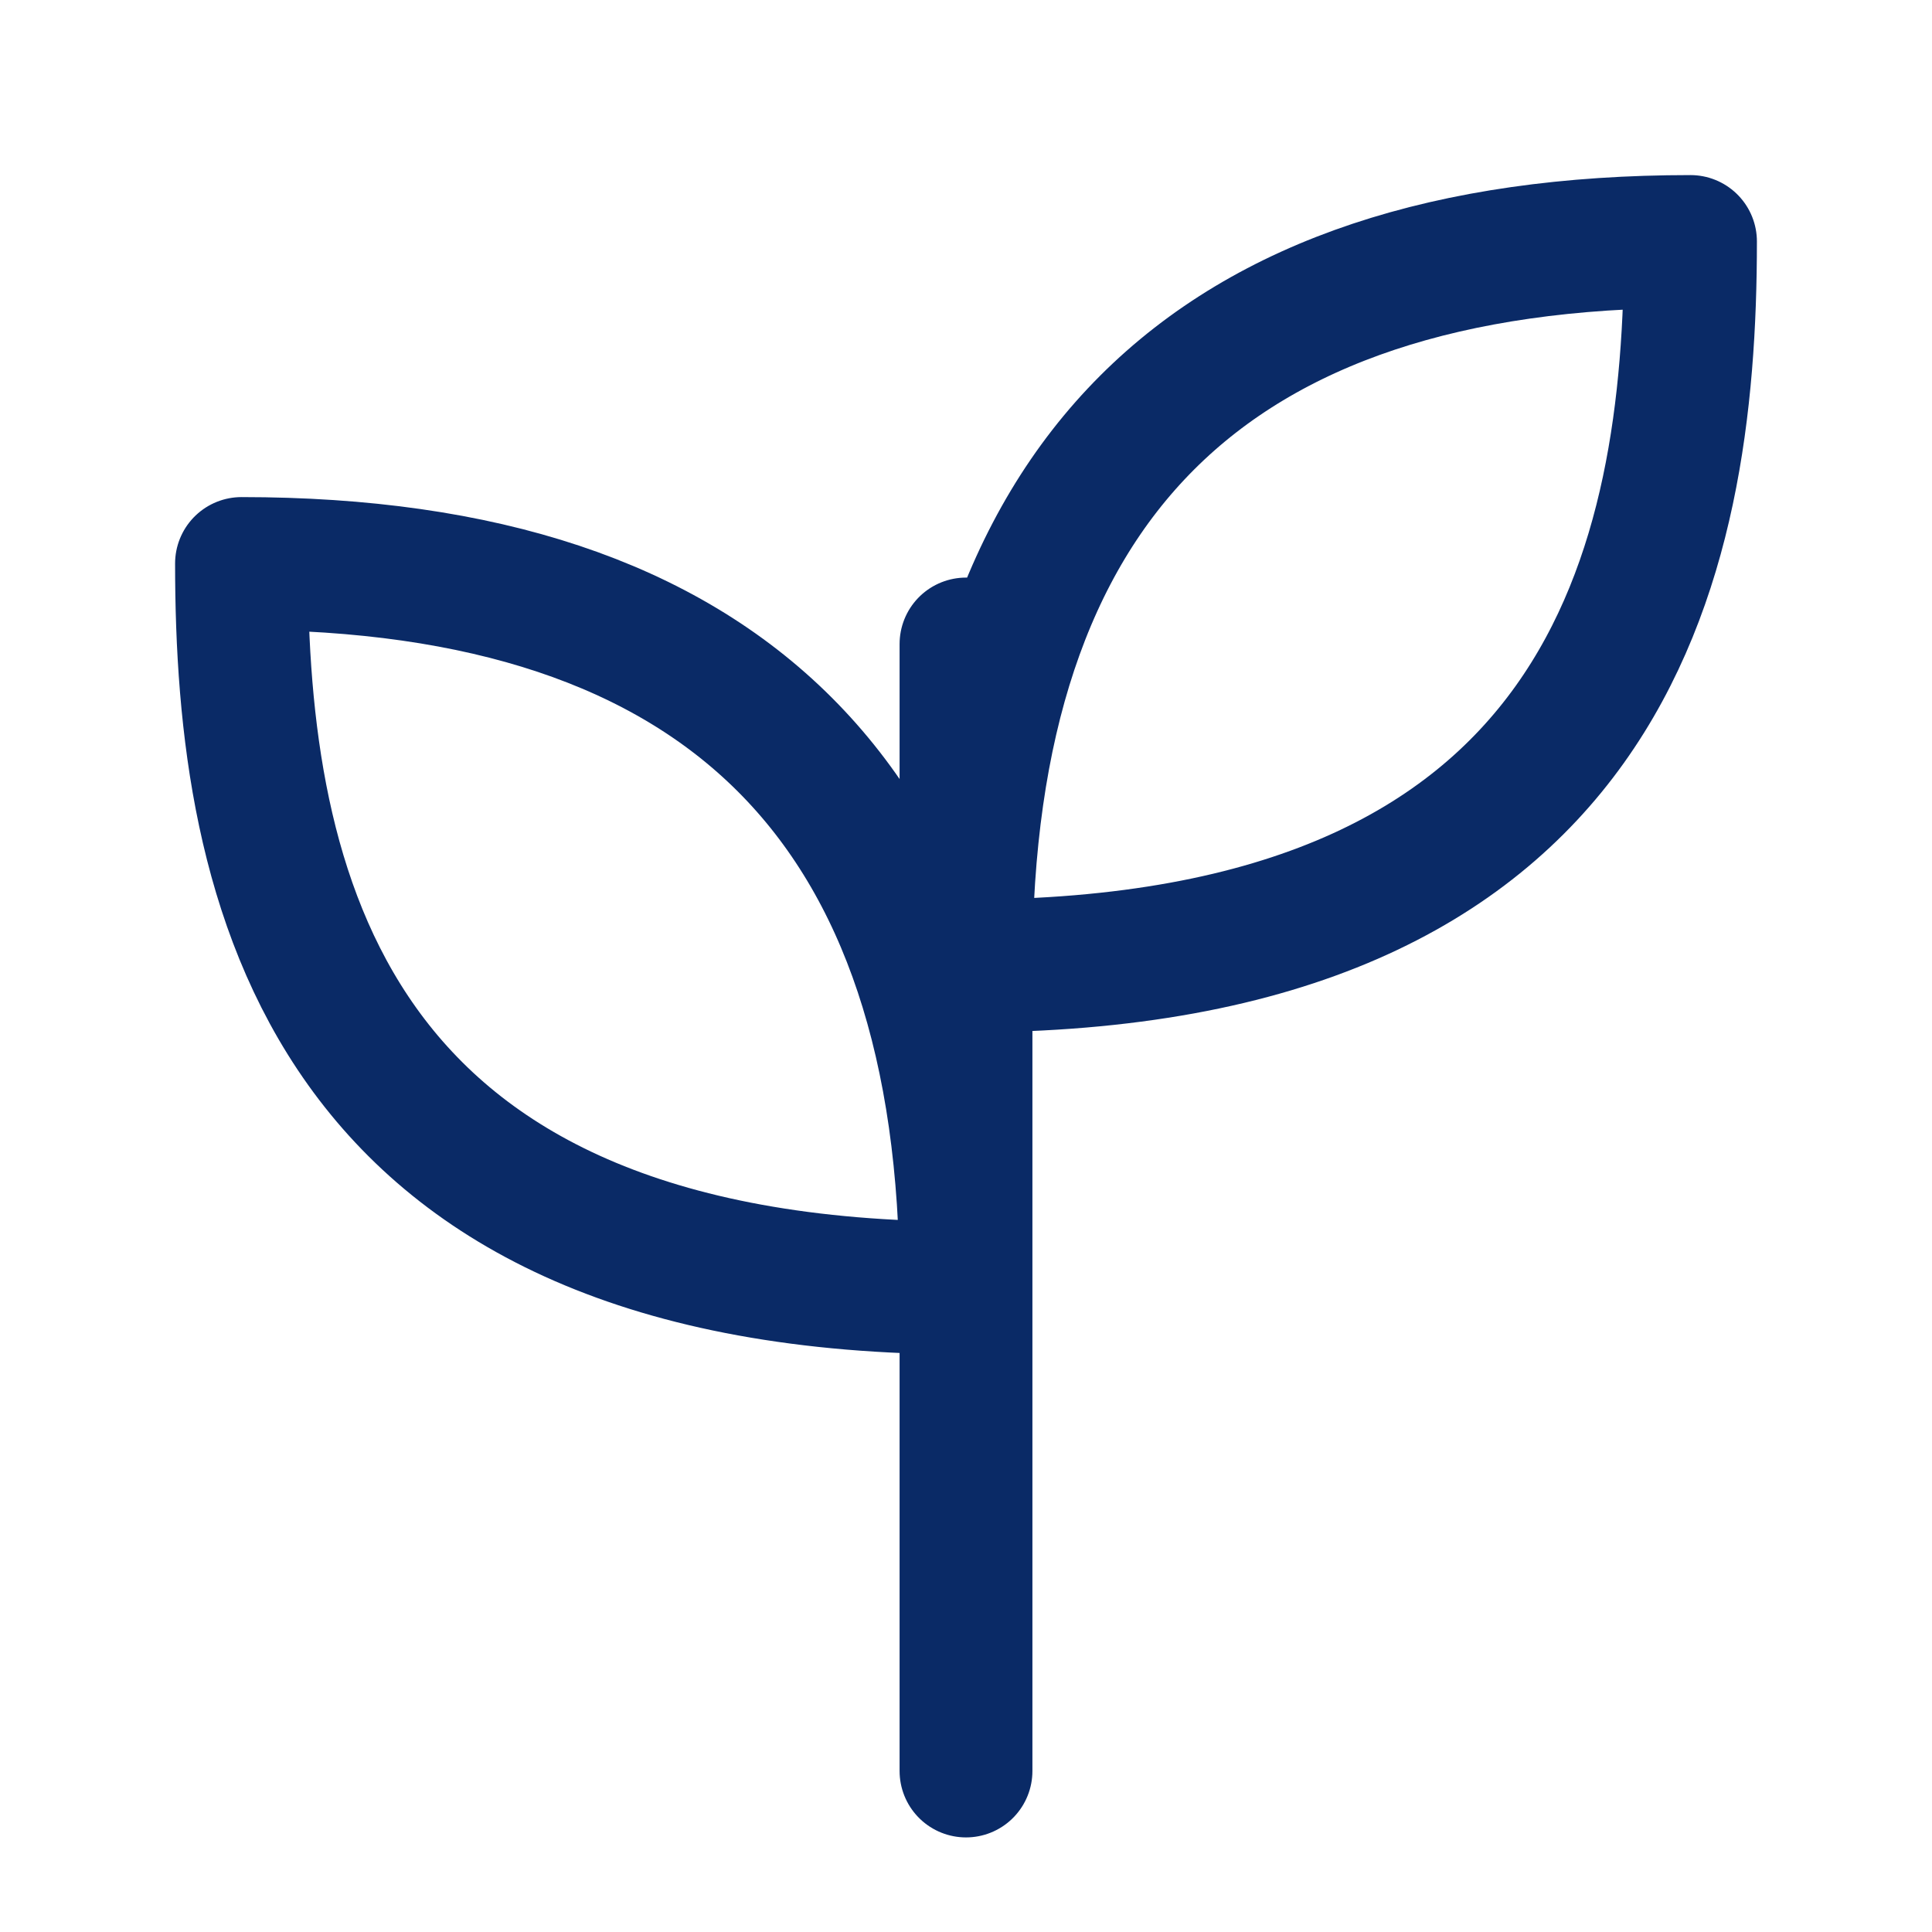
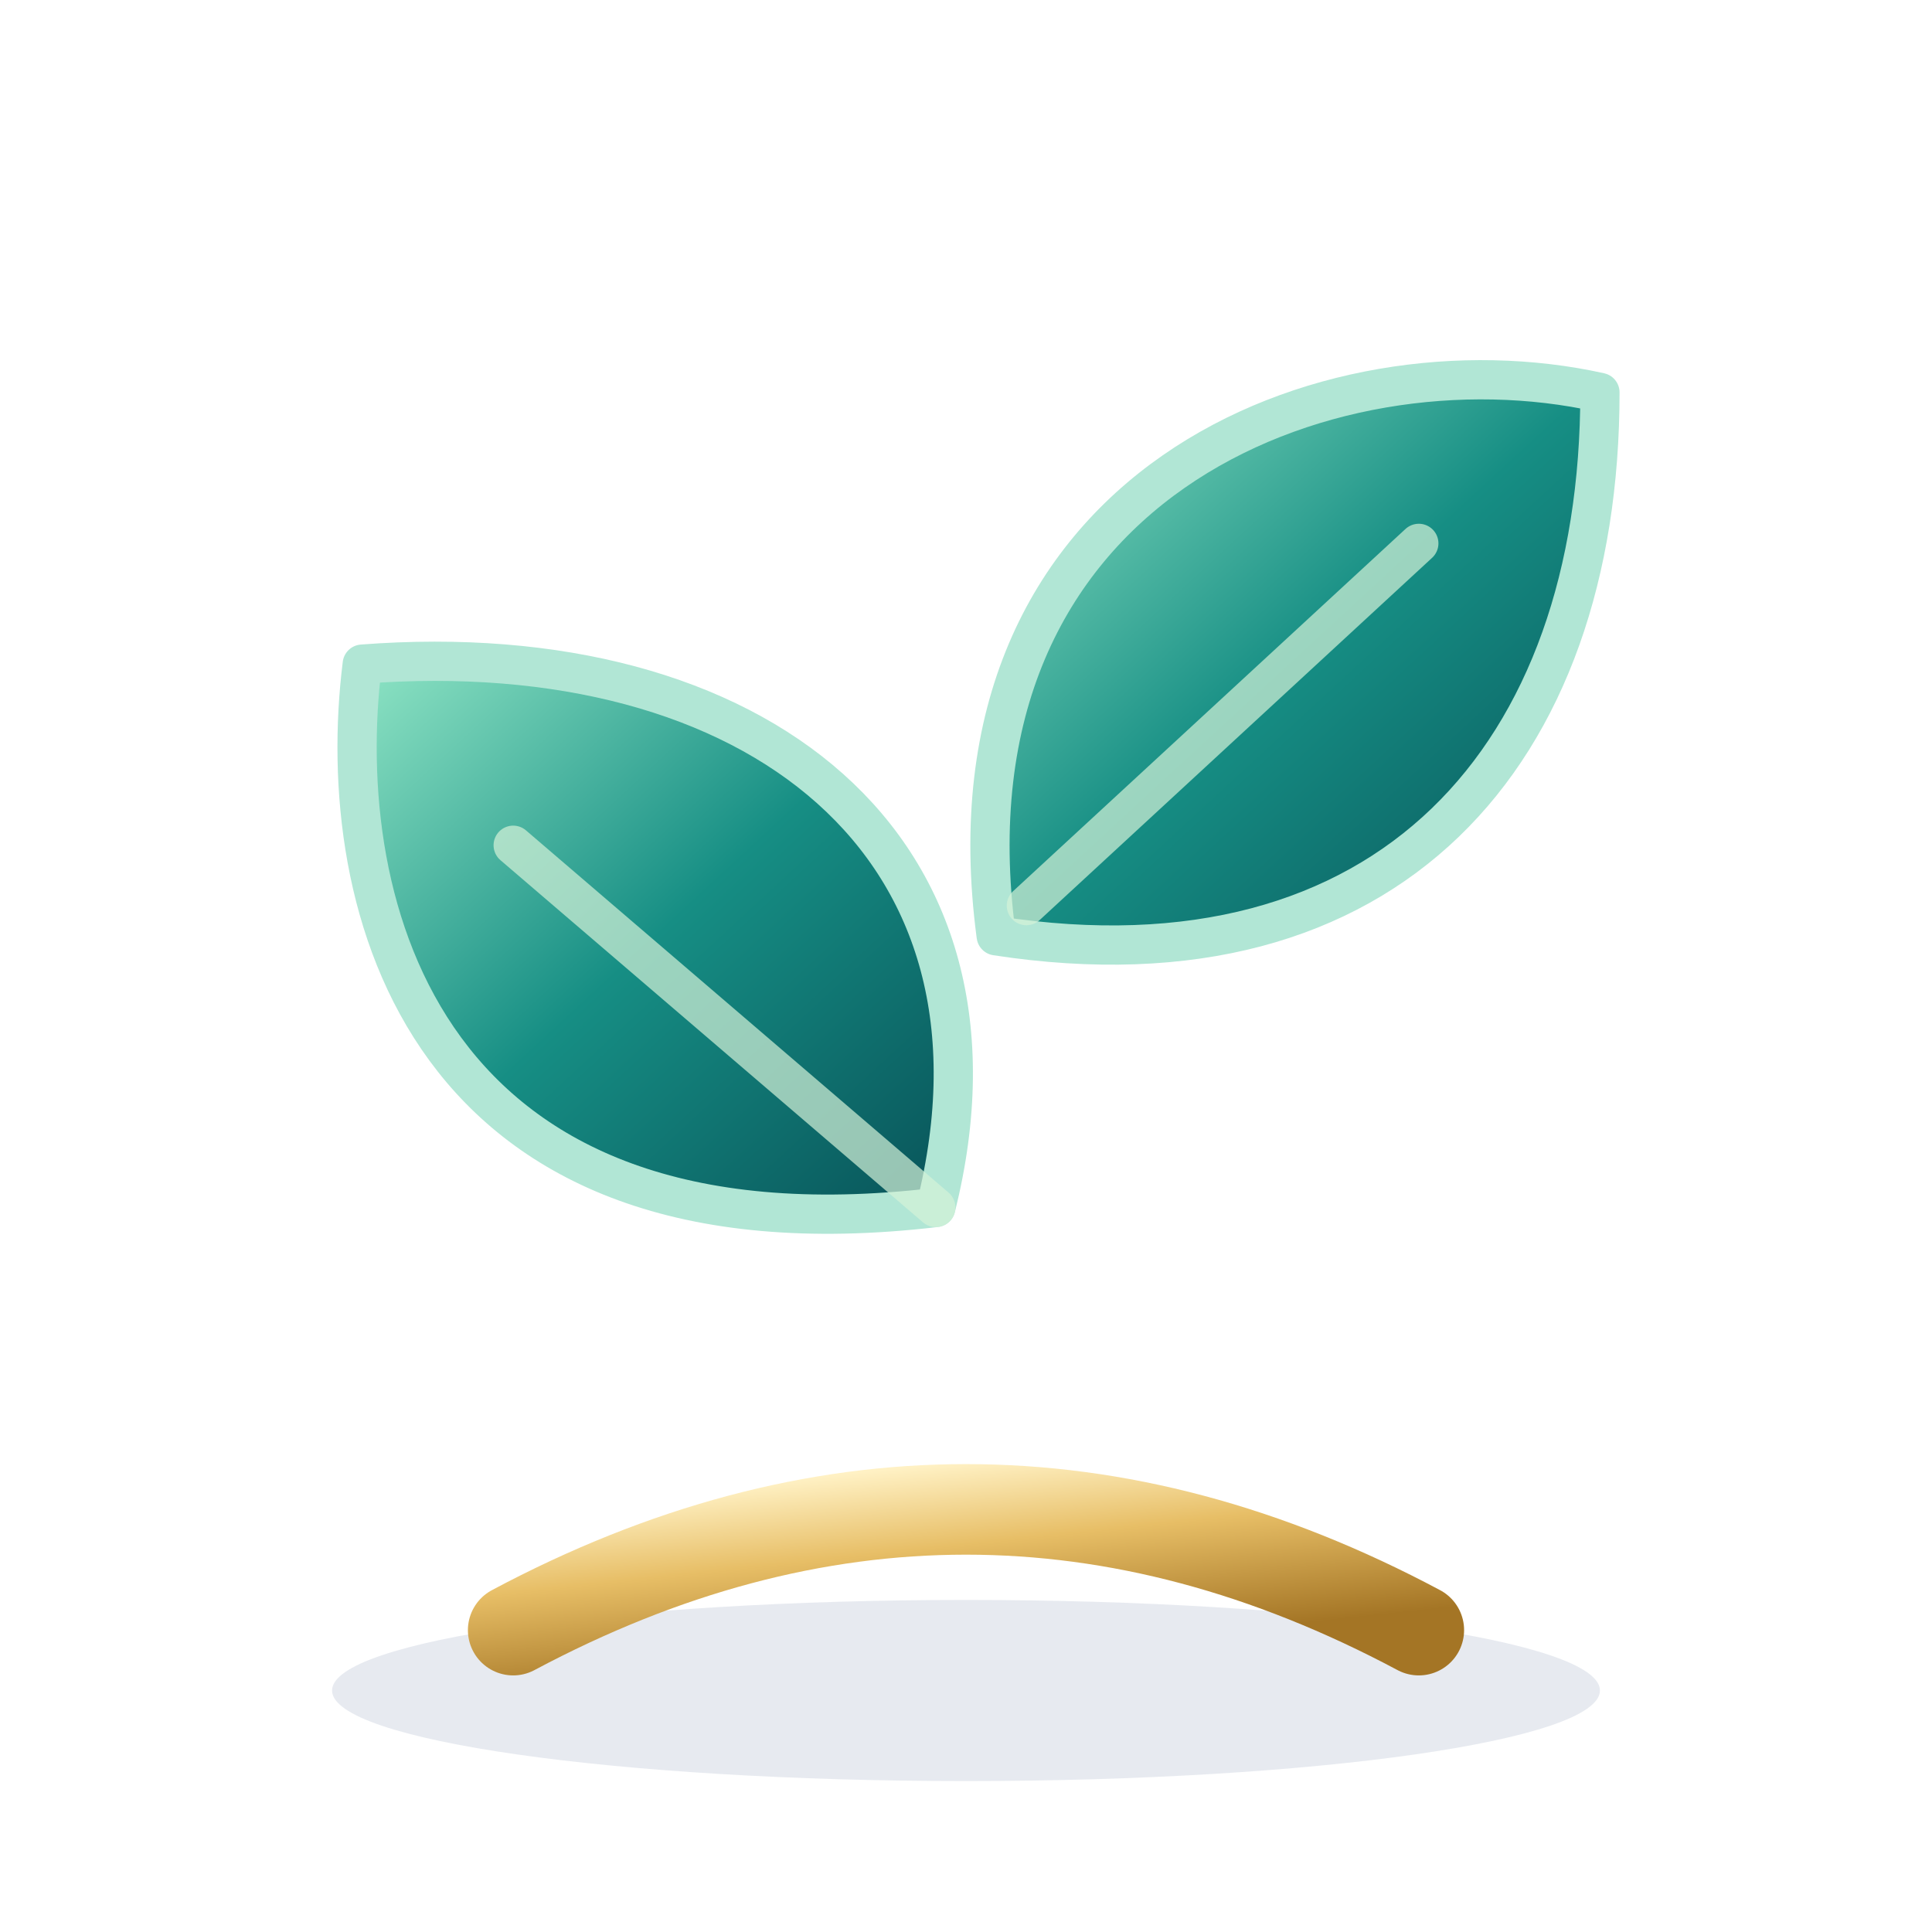
- <svg xmlns="http://www.w3.org/2000/svg" viewBox="0 0 24 24" fill="none" stroke="#0A2A66" stroke-width="1.65" stroke-linecap="round" stroke-linejoin="round">
-   <path d="M12 22V8M12 16C4 16 3 11 3 7c6 0 9 3 9 9zM12 12c8 0 9-5 9-9-6 0-9 3-9 9z" />
+ <svg xmlns="http://www.w3.org/2000/svg" viewBox="0 0 64 64" fill="none">
+   <defs>
+     <linearGradient id="ink" x2=".8" y2="1">
+       <stop stop-color="#285F91" />
+       <stop offset=".48" stop-color="#0A2A66" />
+       <stop offset="1" stop-color="#071D47" />
+     </linearGradient>
+     <linearGradient id="metal" x2="1" y2="1">
+       <stop stop-color="#F4FDFF" />
+       <stop offset=".48" stop-color="#7CB5CD" />
+       <stop offset="1" stop-color="#38748F" />
+     </linearGradient>
+     <linearGradient id="gold" x2=".8" y2="1">
+       <stop stop-color="#FFF1C4" />
+       <stop offset=".42" stop-color="#E7BE66" />
+       <stop offset="1" stop-color="#A47525" />
+     </linearGradient>
+     <linearGradient id="teal" x2="1" y2="1">
+       <stop stop-color="#90E5C5" />
+       <stop offset=".5" stop-color="#168E84" />
+       <stop offset="1" stop-color="#085258" />
+     </linearGradient>
+   </defs>
+   <ellipse cx="32" cy="56" rx="21" ry="3" fill="#0A2A66" opacity=".1" />
+   <g stroke-linecap="round" stroke-linejoin="round" stroke-width="1.3">
+     <path d="M32 53V26" stroke="url(#gold)" stroke-width="3" />
+     <path d="M31 40C14 42 11 30 12 22c13-1 22 6 19 18z" fill="url(#teal)" stroke="#B1E6D5" />
+     <path d="M33 31C31 16 44 11 53 13c0 12-7 20-20 18z" fill="url(#teal)" stroke="#B1E6D5" />
+     <path d="m17 28 14 12m3-10 13-12" stroke="#D4F2D9" opacity=".7" />
+     <path d="M17 54q15-8 30 0" fill="none" stroke="url(#gold)" stroke-width="3" />
+   </g>
</svg>
